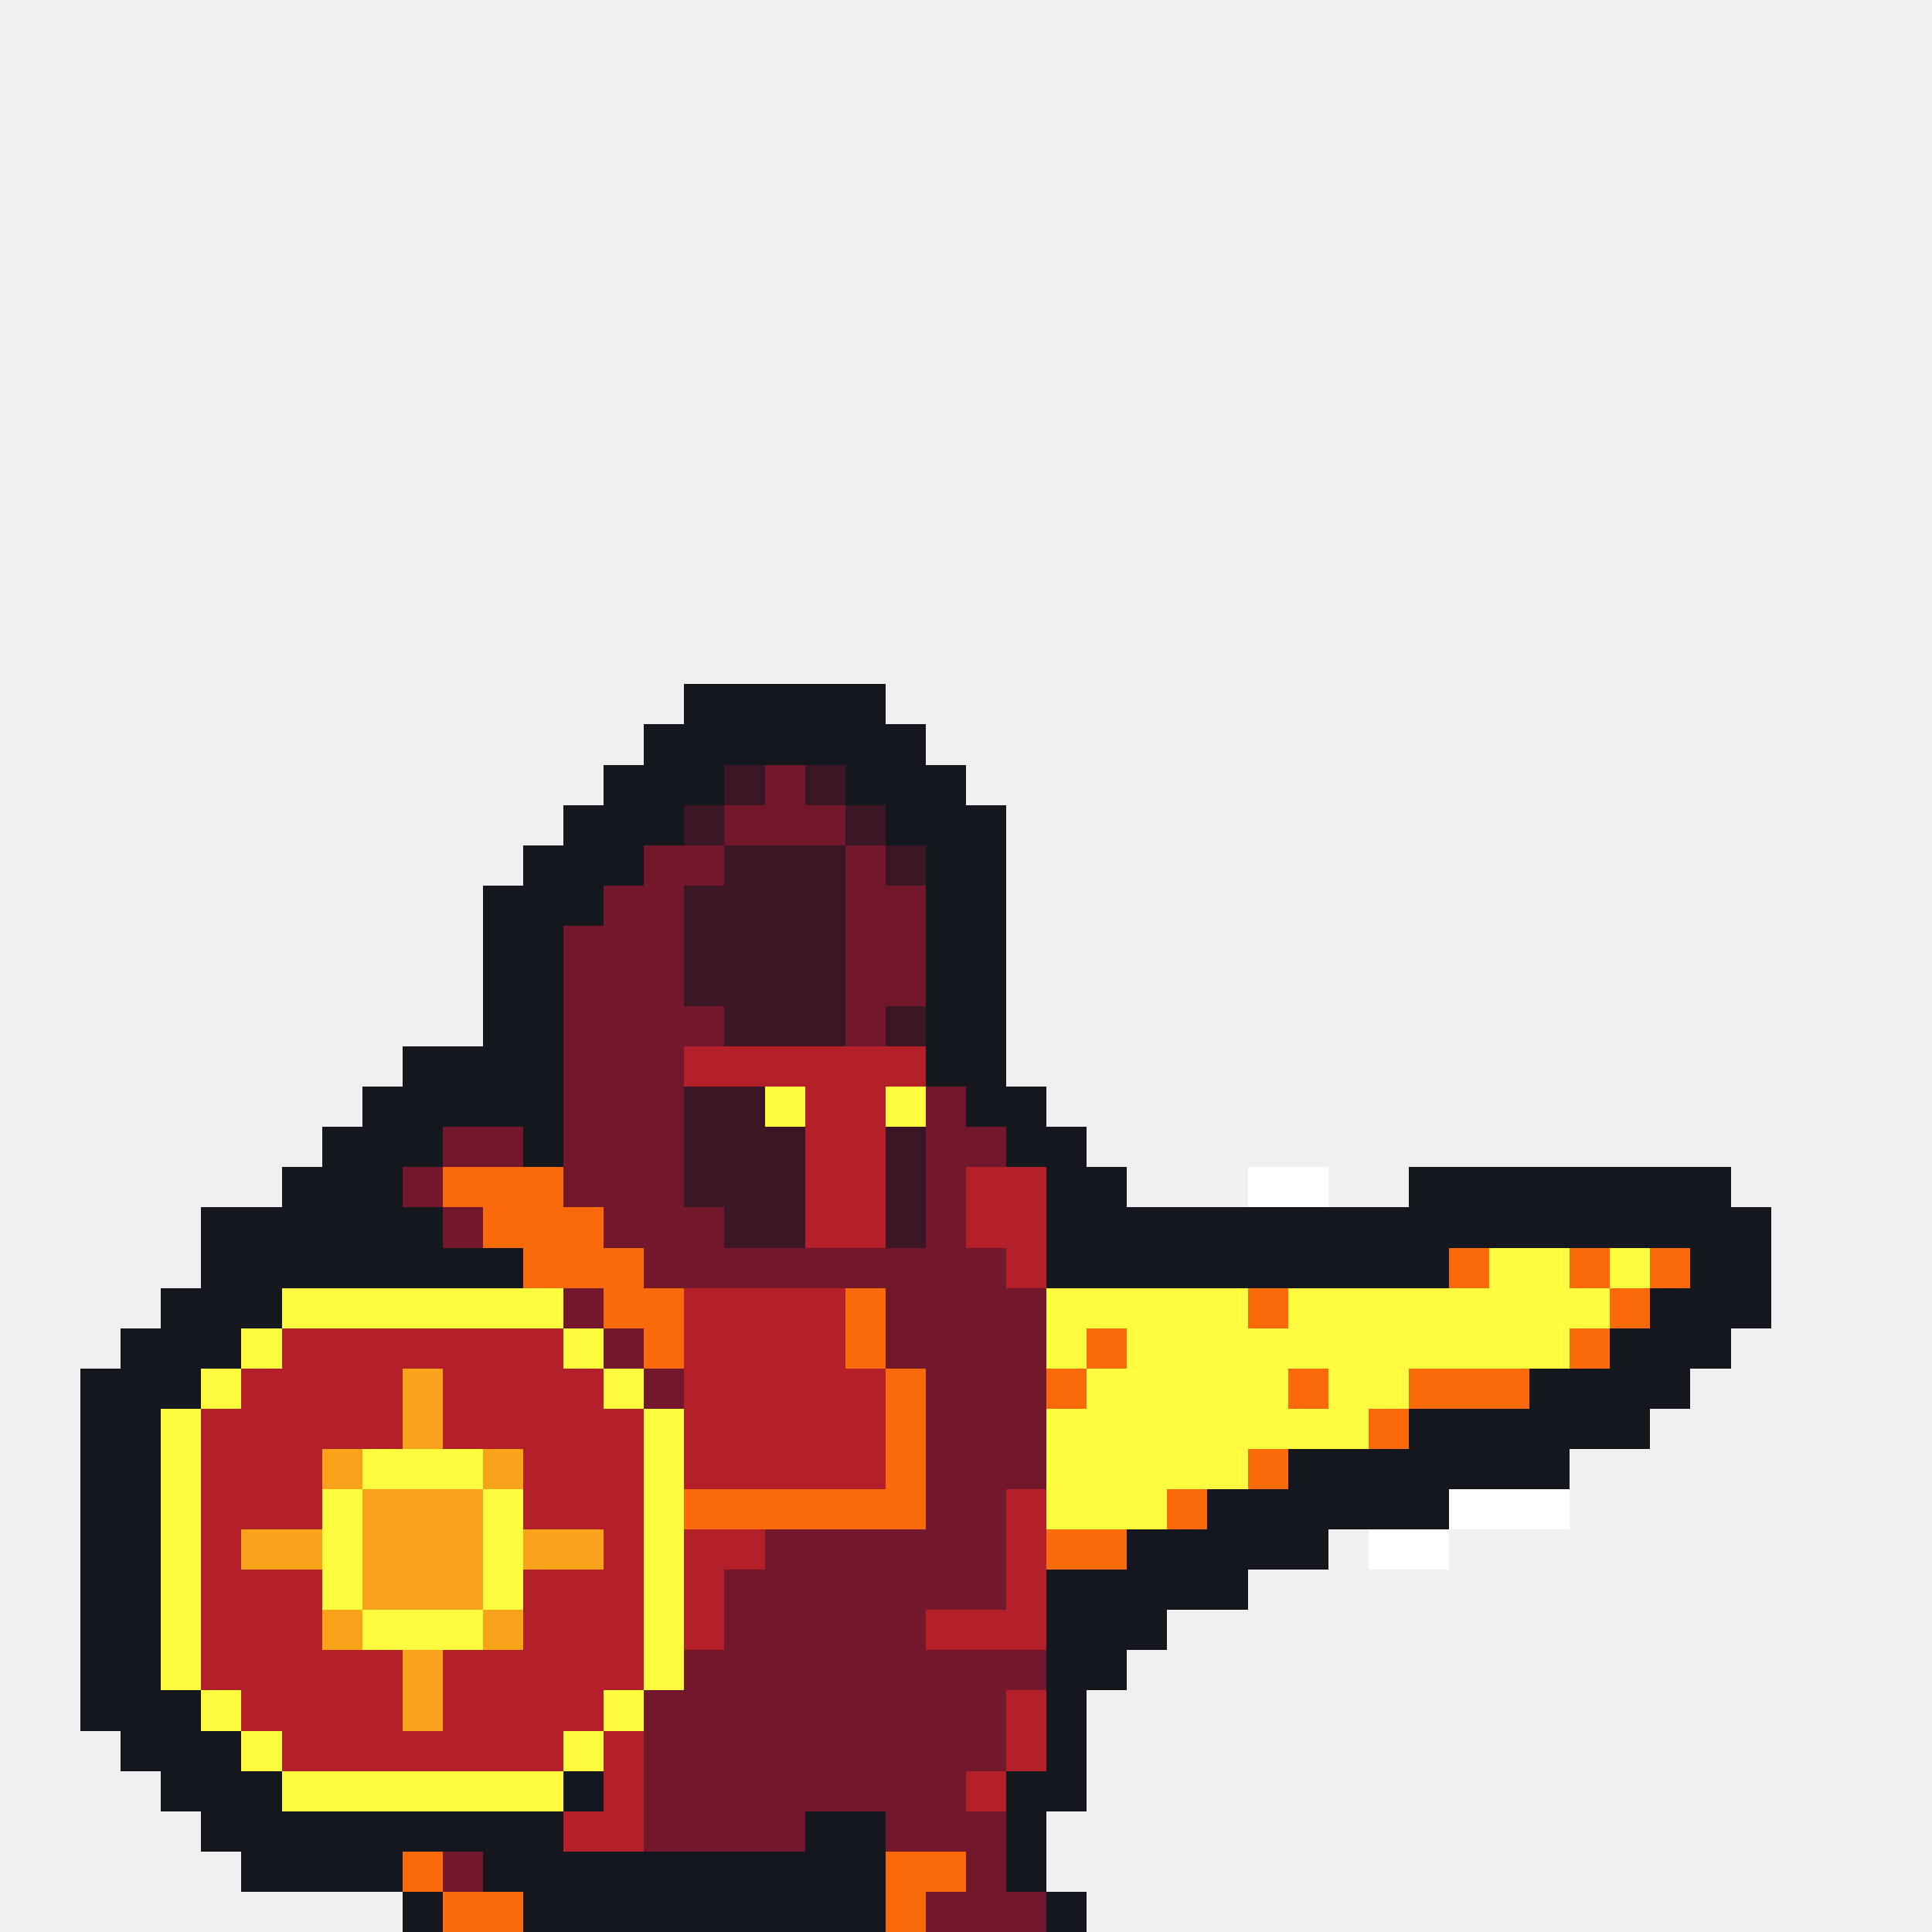
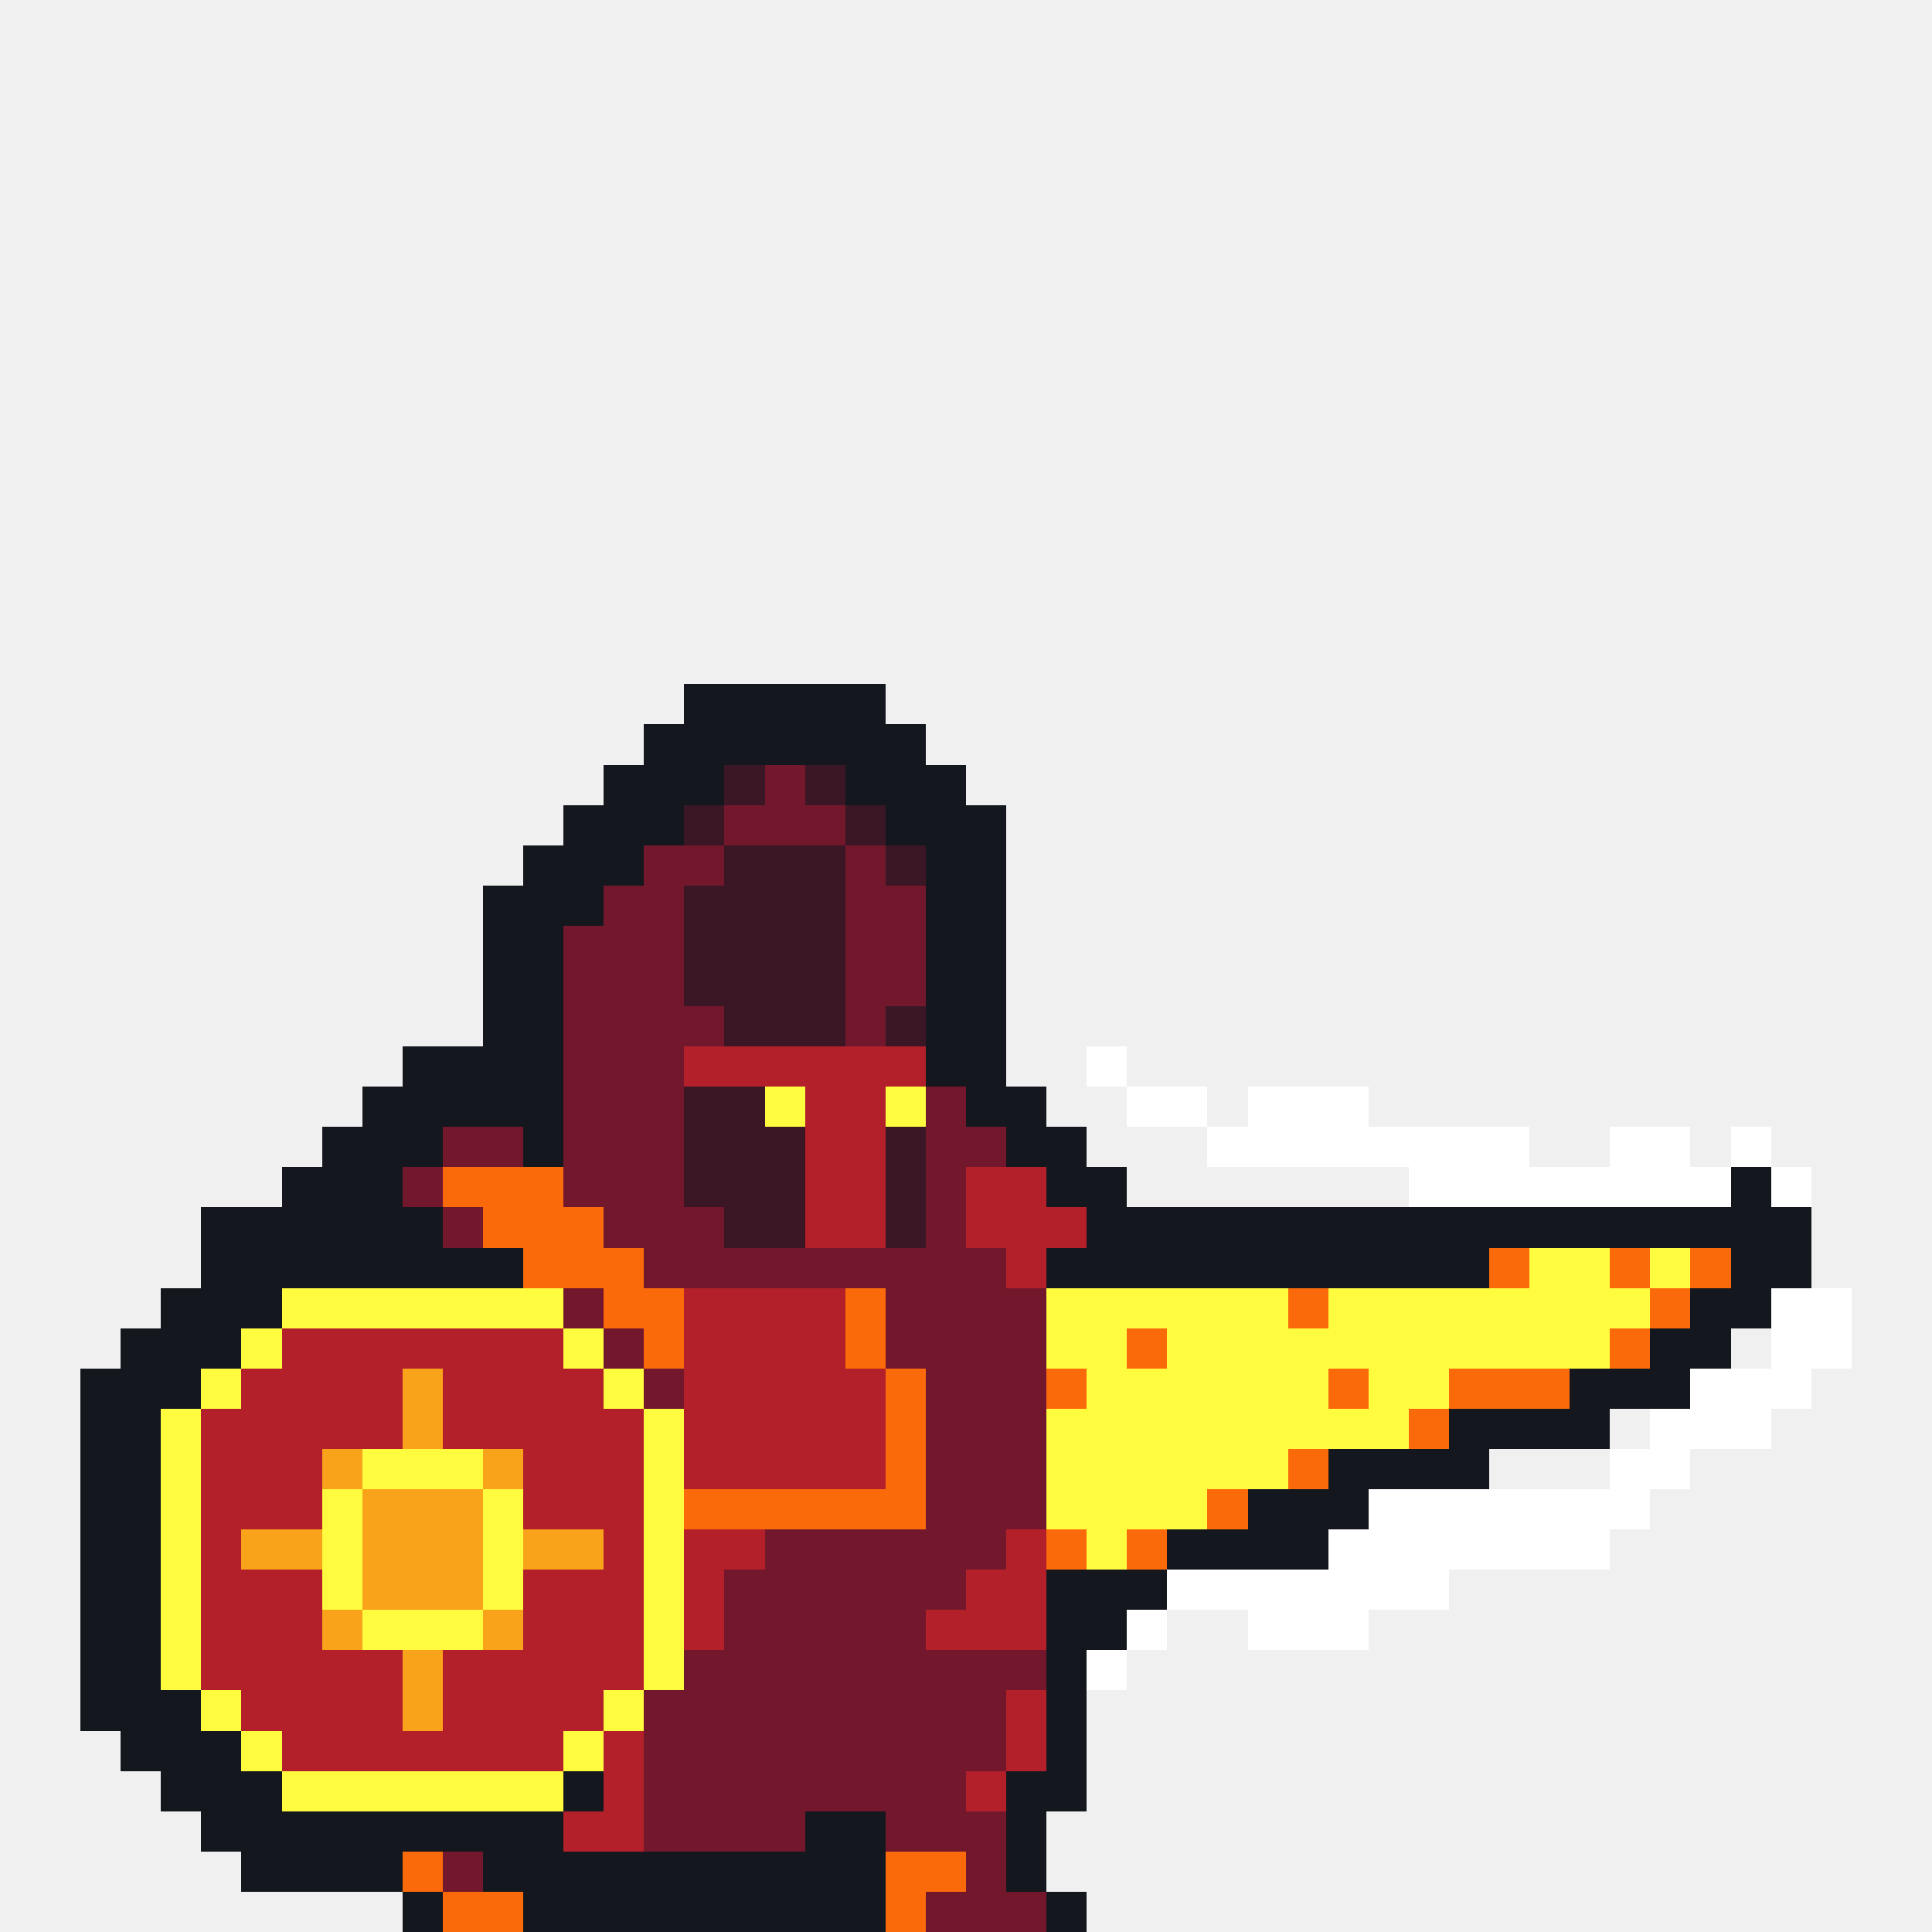
<svg xmlns="http://www.w3.org/2000/svg" version="1.1" width="48" height="48" shape-rendering="crispEdges">
  <rect x="17" y="17" width="5" height="2" fill="#14181E" />
  <rect x="16" y="18" width="1" height="3" fill="#14181E" />
  <rect x="22" y="18" width="1" height="3" fill="#14181E" />
  <rect x="15" y="19" width="1" height="3" fill="#14181E" />
  <rect x="17" y="19" width="1" height="1" fill="#14181E" />
  <rect x="18" y="19" width="1" height="1" fill="#3B1725" />
  <rect x="19" y="19" width="1" height="2" fill="#73172D" />
  <rect x="20" y="19" width="1" height="1" fill="#3B1725" />
  <rect x="21" y="19" width="1" height="1" fill="#14181E" />
  <rect x="23" y="19" width="1" height="8" fill="#14181E" />
  <rect x="14" y="20" width="1" height="3" fill="#14181E" />
  <rect x="17" y="20" width="1" height="1" fill="#3B1725" />
  <rect x="18" y="20" width="1" height="1" fill="#73172D" />
  <rect x="20" y="20" width="1" height="1" fill="#73172D" />
  <rect x="21" y="20" width="1" height="1" fill="#3B1725" />
  <rect x="24" y="20" width="1" height="8" fill="#14181E" />
  <rect x="13" y="21" width="1" height="8" fill="#14181E" />
  <rect x="16" y="21" width="2" height="1" fill="#73172D" />
  <rect x="18" y="21" width="3" height="5" fill="#3B1725" />
  <rect x="21" y="21" width="1" height="5" fill="#73172D" />
  <rect x="22" y="21" width="1" height="1" fill="#3B1725" />
  <rect x="12" y="22" width="1" height="6" fill="#14181E" />
  <rect x="15" y="22" width="2" height="9" fill="#73172D" />
  <rect x="17" y="22" width="1" height="3" fill="#3B1725" />
  <rect x="22" y="22" width="1" height="3" fill="#73172D" />
  <rect x="14" y="23" width="1" height="7" fill="#73172D" />
  <rect x="17" y="25" width="1" height="1" fill="#73172D" />
  <rect x="22" y="25" width="1" height="1" fill="#3B1725" />
  <rect x="10" y="26" width="2" height="2" fill="#14181E" />
  <rect x="17" y="26" width="6" height="1" fill="#B4202A" />
+   <rect x="27" y="26" width="1" height="1" fill="#FFFFFF" />
  <rect x="9" y="27" width="1" height="5" fill="#14181E" />
  <rect x="17" y="27" width="2" height="3" fill="#3B1725" />
  <rect x="19" y="27" width="1" height="1" fill="#FFFC40" />
  <rect x="20" y="27" width="2" height="4" fill="#B4202A" />
  <rect x="22" y="27" width="1" height="1" fill="#FFFC40" />
  <rect x="23" y="27" width="1" height="13" fill="#73172D" />
  <rect x="25" y="27" width="1" height="2" fill="#14181E" />
+   <rect x="28" y="27" width="2" height="1" fill="#FFFFFF" />
+   <rect x="31" y="27" width="3" height="2" fill="#FFFFFF" />
  <rect x="8" y="28" width="1" height="4" fill="#14181E" />
  <rect x="10" y="28" width="1" height="1" fill="#14181E" />
  <rect x="11" y="28" width="2" height="1" fill="#73172D" />
  <rect x="19" y="28" width="1" height="3" fill="#3B1725" />
  <rect x="22" y="28" width="1" height="3" fill="#3B1725" />
  <rect x="24" y="28" width="1" height="1" fill="#73172D" />
-   <rect x="26" y="28" width="1" height="4" fill="#14181E" />
+   <rect x="26" y="28" width="1" height="2" fill="#14181E" />
+   <rect x="30" y="28" width="1" height="1" fill="#FFFFFF" />
+   <rect x="34" y="28" width="4" height="1" fill="#FFFFFF" />
+   <rect x="40" y="28" width="2" height="2" fill="#FFFFFF" />
+   <rect x="43" y="28" width="1" height="1" fill="#FFFFFF" />
  <rect x="7" y="29" width="1" height="3" fill="#14181E" />
  <rect x="10" y="29" width="1" height="1" fill="#73172D" />
  <rect x="11" y="29" width="3" height="1" fill="#FA6A0A" />
  <rect x="24" y="29" width="2" height="2" fill="#B4202A" />
  <rect x="27" y="29" width="1" height="3" fill="#14181E" />
-   <rect x="31" y="29" width="2" height="1" fill="#FFFFFF" />
-   <rect x="35" y="29" width="8" height="2" fill="#14181E" />
+   <rect x="35" y="29" width="5" height="1" fill="#FFFFFF" />
+   <rect x="42" y="29" width="1" height="1" fill="#FFFFFF" />
+   <rect x="43" y="29" width="1" height="4" fill="#14181E" />
+   <rect x="44" y="29" width="1" height="1" fill="#FFFFFF" />
  <rect x="5" y="30" width="2" height="3" fill="#14181E" />
  <rect x="10" y="30" width="1" height="2" fill="#14181E" />
  <rect x="11" y="30" width="1" height="1" fill="#73172D" />
  <rect x="12" y="30" width="3" height="1" fill="#FA6A0A" />
  <rect x="17" y="30" width="1" height="2" fill="#73172D" />
  <rect x="18" y="30" width="1" height="1" fill="#3B1725" />
-   <rect x="28" y="30" width="7" height="2" fill="#14181E" />
-   <rect x="43" y="30" width="1" height="3" fill="#14181E" />
+   <rect x="26" y="30" width="1" height="1" fill="#B4202A" />
+   <rect x="28" y="30" width="15" height="1" fill="#14181E" />
+   <rect x="44" y="30" width="1" height="2" fill="#14181E" />
  <rect x="11" y="31" width="2" height="1" fill="#14181E" />
  <rect x="13" y="31" width="3" height="1" fill="#FA6A0A" />
  <rect x="16" y="31" width="1" height="1" fill="#73172D" />
  <rect x="18" y="31" width="5" height="1" fill="#73172D" />
-   <rect x="24" y="31" width="1" height="9" fill="#73172D" />
+   <rect x="24" y="31" width="1" height="8" fill="#73172D" />
  <rect x="25" y="31" width="1" height="1" fill="#B4202A" />
-   <rect x="35" y="31" width="1" height="1" fill="#14181E" />
-   <rect x="36" y="31" width="1" height="1" fill="#FA6A0A" />
-   <rect x="37" y="31" width="2" height="3" fill="#FFFC40" />
-   <rect x="39" y="31" width="1" height="1" fill="#FA6A0A" />
-   <rect x="40" y="31" width="1" height="1" fill="#FFFC40" />
-   <rect x="41" y="31" width="1" height="1" fill="#FA6A0A" />
-   <rect x="42" y="31" width="1" height="3" fill="#14181E" />
+   <rect x="26" y="31" width="1" height="1" fill="#14181E" />
+   <rect x="28" y="31" width="9" height="1" fill="#14181E" />
+   <rect x="37" y="31" width="1" height="1" fill="#FA6A0A" />
+   <rect x="38" y="31" width="2" height="3" fill="#FFFC40" />
+   <rect x="40" y="31" width="1" height="1" fill="#FA6A0A" />
+   <rect x="41" y="31" width="1" height="1" fill="#FFFC40" />
+   <rect x="42" y="31" width="1" height="1" fill="#FA6A0A" />
  <rect x="4" y="32" width="1" height="3" fill="#14181E" />
  <rect x="7" y="32" width="7" height="1" fill="#FFFC40" />
  <rect x="14" y="32" width="1" height="1" fill="#73172D" />
  <rect x="15" y="32" width="2" height="1" fill="#FA6A0A" />
  <rect x="17" y="32" width="4" height="5" fill="#B4202A" />
  <rect x="21" y="32" width="1" height="2" fill="#FA6A0A" />
  <rect x="22" y="32" width="1" height="2" fill="#73172D" />
-   <rect x="25" y="32" width="1" height="5" fill="#73172D" />
-   <rect x="26" y="32" width="5" height="1" fill="#FFFC40" />
-   <rect x="31" y="32" width="1" height="1" fill="#FA6A0A" />
-   <rect x="32" y="32" width="5" height="2" fill="#FFFC40" />
-   <rect x="39" y="32" width="1" height="1" fill="#FFFC40" />
-   <rect x="40" y="32" width="1" height="1" fill="#FA6A0A" />
-   <rect x="41" y="32" width="1" height="3" fill="#14181E" />
+   <rect x="25" y="32" width="1" height="6" fill="#73172D" />
+   <rect x="26" y="32" width="6" height="1" fill="#FFFC40" />
+   <rect x="32" y="32" width="1" height="1" fill="#FA6A0A" />
+   <rect x="33" y="32" width="5" height="2" fill="#FFFC40" />
+   <rect x="40" y="32" width="1" height="1" fill="#FFFC40" />
+   <rect x="41" y="32" width="1" height="1" fill="#FA6A0A" />
+   <rect x="42" y="32" width="1" height="2" fill="#14181E" />
+   <rect x="44" y="32" width="2" height="2" fill="#FFFFFF" />
  <rect x="3" y="33" width="1" height="11" fill="#14181E" />
  <rect x="5" y="33" width="1" height="1" fill="#14181E" />
  <rect x="6" y="33" width="1" height="1" fill="#FFFC40" />
  <rect x="7" y="33" width="7" height="1" fill="#B4202A" />
  <rect x="14" y="33" width="1" height="1" fill="#FFFC40" />
  <rect x="15" y="33" width="1" height="1" fill="#73172D" />
  <rect x="16" y="33" width="1" height="1" fill="#FA6A0A" />
-   <rect x="26" y="33" width="1" height="1" fill="#FFFC40" />
-   <rect x="27" y="33" width="1" height="1" fill="#FA6A0A" />
-   <rect x="28" y="33" width="4" height="3" fill="#FFFC40" />
-   <rect x="39" y="33" width="1" height="1" fill="#FA6A0A" />
-   <rect x="40" y="33" width="1" height="3" fill="#14181E" />
+   <rect x="26" y="33" width="2" height="1" fill="#FFFC40" />
+   <rect x="28" y="33" width="1" height="1" fill="#FA6A0A" />
+   <rect x="29" y="33" width="4" height="3" fill="#FFFC40" />
+   <rect x="40" y="33" width="1" height="1" fill="#FA6A0A" />
+   <rect x="41" y="33" width="1" height="2" fill="#14181E" />
  <rect x="2" y="34" width="1" height="9" fill="#14181E" />
  <rect x="5" y="34" width="1" height="1" fill="#FFFC40" />
  <rect x="6" y="34" width="4" height="2" fill="#B4202A" />
  <rect x="10" y="34" width="1" height="2" fill="#F9A31B" />
  <rect x="11" y="34" width="4" height="2" fill="#B4202A" />
  <rect x="15" y="34" width="1" height="1" fill="#FFFC40" />
  <rect x="16" y="34" width="1" height="1" fill="#73172D" />
  <rect x="21" y="34" width="1" height="3" fill="#B4202A" />
  <rect x="22" y="34" width="1" height="4" fill="#FA6A0A" />
  <rect x="26" y="34" width="1" height="1" fill="#FA6A0A" />
-   <rect x="27" y="34" width="1" height="4" fill="#FFFC40" />
-   <rect x="32" y="34" width="1" height="1" fill="#FA6A0A" />
-   <rect x="33" y="34" width="2" height="1" fill="#FFFC40" />
-   <rect x="35" y="34" width="3" height="1" fill="#FA6A0A" />
-   <rect x="38" y="34" width="2" height="2" fill="#14181E" />
+   <rect x="27" y="34" width="2" height="4" fill="#FFFC40" />
+   <rect x="33" y="34" width="1" height="1" fill="#FA6A0A" />
+   <rect x="34" y="34" width="2" height="1" fill="#FFFC40" />
+   <rect x="36" y="34" width="3" height="1" fill="#FA6A0A" />
+   <rect x="39" y="34" width="2" height="1" fill="#14181E" />
+   <rect x="42" y="34" width="3" height="1" fill="#FFFFFF" />
  <rect x="4" y="35" width="1" height="7" fill="#FFFC40" />
  <rect x="5" y="35" width="1" height="7" fill="#B4202A" />
  <rect x="15" y="35" width="1" height="7" fill="#B4202A" />
  <rect x="16" y="35" width="1" height="7" fill="#FFFC40" />
  <rect x="26" y="35" width="1" height="3" fill="#FFFC40" />
-   <rect x="32" y="35" width="2" height="1" fill="#FFFC40" />
-   <rect x="34" y="35" width="1" height="1" fill="#FA6A0A" />
-   <rect x="35" y="35" width="3" height="2" fill="#14181E" />
+   <rect x="33" y="35" width="2" height="1" fill="#FFFC40" />
+   <rect x="35" y="35" width="1" height="1" fill="#FA6A0A" />
+   <rect x="36" y="35" width="4" height="1" fill="#14181E" />
+   <rect x="41" y="35" width="3" height="1" fill="#FFFFFF" />
  <rect x="6" y="36" width="2" height="2" fill="#B4202A" />
  <rect x="8" y="36" width="1" height="1" fill="#F9A31B" />
  <rect x="9" y="36" width="3" height="1" fill="#FFFC40" />
  <rect x="12" y="36" width="1" height="1" fill="#F9A31B" />
  <rect x="13" y="36" width="2" height="2" fill="#B4202A" />
-   <rect x="28" y="36" width="3" height="1" fill="#FFFC40" />
-   <rect x="31" y="36" width="1" height="1" fill="#FA6A0A" />
-   <rect x="32" y="36" width="3" height="2" fill="#14181E" />
-   <rect x="38" y="36" width="1" height="1" fill="#14181E" />
+   <rect x="29" y="36" width="3" height="1" fill="#FFFC40" />
+   <rect x="32" y="36" width="1" height="1" fill="#FA6A0A" />
+   <rect x="33" y="36" width="4" height="1" fill="#14181E" />
+   <rect x="40" y="36" width="2" height="1" fill="#FFFFFF" />
  <rect x="8" y="37" width="1" height="3" fill="#FFFC40" />
  <rect x="9" y="37" width="3" height="3" fill="#F9A31B" />
  <rect x="12" y="37" width="1" height="3" fill="#FFFC40" />
  <rect x="17" y="37" width="5" height="1" fill="#FA6A0A" />
-   <rect x="25" y="37" width="1" height="4" fill="#B4202A" />
-   <rect x="28" y="37" width="1" height="1" fill="#FFFC40" />
-   <rect x="29" y="37" width="1" height="1" fill="#FA6A0A" />
-   <rect x="30" y="37" width="2" height="2" fill="#14181E" />
-   <rect x="35" y="37" width="1" height="1" fill="#14181E" />
-   <rect x="36" y="37" width="3" height="1" fill="#FFFFFF" />
+   <rect x="29" y="37" width="1" height="1" fill="#FFFC40" />
+   <rect x="30" y="37" width="1" height="1" fill="#FA6A0A" />
+   <rect x="31" y="37" width="3" height="1" fill="#14181E" />
+   <rect x="34" y="37" width="7" height="1" fill="#FFFFFF" />
  <rect x="6" y="38" width="2" height="1" fill="#F9A31B" />
  <rect x="13" y="38" width="2" height="1" fill="#F9A31B" />
  <rect x="17" y="38" width="2" height="1" fill="#B4202A" />
  <rect x="19" y="38" width="4" height="7" fill="#73172D" />
-   <rect x="26" y="38" width="2" height="1" fill="#FA6A0A" />
-   <rect x="28" y="38" width="2" height="2" fill="#14181E" />
-   <rect x="32" y="38" width="1" height="1" fill="#14181E" />
-   <rect x="34" y="38" width="2" height="1" fill="#FFFFFF" />
+   <rect x="25" y="38" width="1" height="3" fill="#B4202A" />
+   <rect x="26" y="38" width="1" height="1" fill="#FA6A0A" />
+   <rect x="27" y="38" width="1" height="1" fill="#FFFC40" />
+   <rect x="28" y="38" width="1" height="1" fill="#FA6A0A" />
+   <rect x="29" y="38" width="4" height="1" fill="#14181E" />
+   <rect x="33" y="38" width="7" height="1" fill="#FFFFFF" />
  <rect x="6" y="39" width="2" height="4" fill="#B4202A" />
  <rect x="13" y="39" width="2" height="4" fill="#B4202A" />
  <rect x="17" y="39" width="1" height="2" fill="#B4202A" />
  <rect x="18" y="39" width="1" height="7" fill="#73172D" />
-   <rect x="26" y="39" width="2" height="3" fill="#14181E" />
-   <rect x="30" y="39" width="1" height="1" fill="#14181E" />
+   <rect x="24" y="39" width="1" height="2" fill="#B4202A" />
+   <rect x="26" y="39" width="3" height="1" fill="#14181E" />
+   <rect x="29" y="39" width="7" height="1" fill="#FFFFFF" />
  <rect x="8" y="40" width="1" height="1" fill="#F9A31B" />
  <rect x="9" y="40" width="3" height="1" fill="#FFFC40" />
  <rect x="12" y="40" width="1" height="1" fill="#F9A31B" />
-   <rect x="23" y="40" width="2" height="1" fill="#B4202A" />
-   <rect x="28" y="40" width="1" height="1" fill="#14181E" />
+   <rect x="23" y="40" width="1" height="1" fill="#B4202A" />
+   <rect x="26" y="40" width="2" height="1" fill="#14181E" />
+   <rect x="28" y="40" width="1" height="1" fill="#FFFFFF" />
+   <rect x="31" y="40" width="3" height="1" fill="#FFFFFF" />
  <rect x="8" y="41" width="2" height="3" fill="#B4202A" />
  <rect x="10" y="41" width="1" height="2" fill="#F9A31B" />
  <rect x="11" y="41" width="2" height="3" fill="#B4202A" />
  <rect x="17" y="41" width="1" height="5" fill="#73172D" />
  <rect x="23" y="41" width="3" height="1" fill="#73172D" />
+   <rect x="26" y="41" width="1" height="4" fill="#14181E" />
+   <rect x="27" y="41" width="1" height="1" fill="#FFFFFF" />
  <rect x="4" y="42" width="1" height="3" fill="#14181E" />
  <rect x="5" y="42" width="1" height="1" fill="#FFFC40" />
  <rect x="15" y="42" width="1" height="1" fill="#FFFC40" />
  <rect x="16" y="42" width="1" height="4" fill="#73172D" />
  <rect x="23" y="42" width="2" height="2" fill="#73172D" />
  <rect x="25" y="42" width="1" height="2" fill="#B4202A" />
-   <rect x="26" y="42" width="1" height="3" fill="#14181E" />
  <rect x="5" y="43" width="1" height="3" fill="#14181E" />
  <rect x="6" y="43" width="1" height="1" fill="#FFFC40" />
  <rect x="7" y="43" width="1" height="1" fill="#B4202A" />
  <rect x="10" y="43" width="1" height="1" fill="#B4202A" />
  <rect x="13" y="43" width="1" height="1" fill="#B4202A" />
  <rect x="14" y="43" width="1" height="1" fill="#FFFC40" />
  <rect x="15" y="43" width="1" height="3" fill="#B4202A" />
  <rect x="6" y="44" width="1" height="3" fill="#14181E" />
  <rect x="7" y="44" width="7" height="1" fill="#FFFC40" />
  <rect x="14" y="44" width="1" height="1" fill="#14181E" />
  <rect x="23" y="44" width="1" height="2" fill="#73172D" />
  <rect x="24" y="44" width="1" height="1" fill="#B4202A" />
  <rect x="25" y="44" width="1" height="3" fill="#14181E" />
  <rect x="7" y="45" width="7" height="1" fill="#14181E" />
  <rect x="14" y="45" width="1" height="1" fill="#B4202A" />
  <rect x="19" y="45" width="1" height="1" fill="#73172D" />
  <rect x="20" y="45" width="2" height="3" fill="#14181E" />
  <rect x="22" y="45" width="1" height="1" fill="#73172D" />
  <rect x="24" y="45" width="1" height="3" fill="#73172D" />
  <rect x="7" y="46" width="3" height="1" fill="#14181E" />
  <rect x="10" y="46" width="1" height="1" fill="#FA6A0A" />
  <rect x="11" y="46" width="1" height="1" fill="#73172D" />
  <rect x="12" y="46" width="8" height="1" fill="#14181E" />
  <rect x="22" y="46" width="2" height="1" fill="#FA6A0A" />
  <rect x="10" y="47" width="1" height="1" fill="#14181E" />
  <rect x="11" y="47" width="2" height="1" fill="#FA6A0A" />
  <rect x="13" y="47" width="7" height="1" fill="#14181E" />
  <rect x="22" y="47" width="1" height="1" fill="#FA6A0A" />
  <rect x="23" y="47" width="1" height="1" fill="#73172D" />
  <rect x="25" y="47" width="1" height="1" fill="#73172D" />
  <rect x="26" y="47" width="1" height="1" fill="#14181E" />
</svg>
